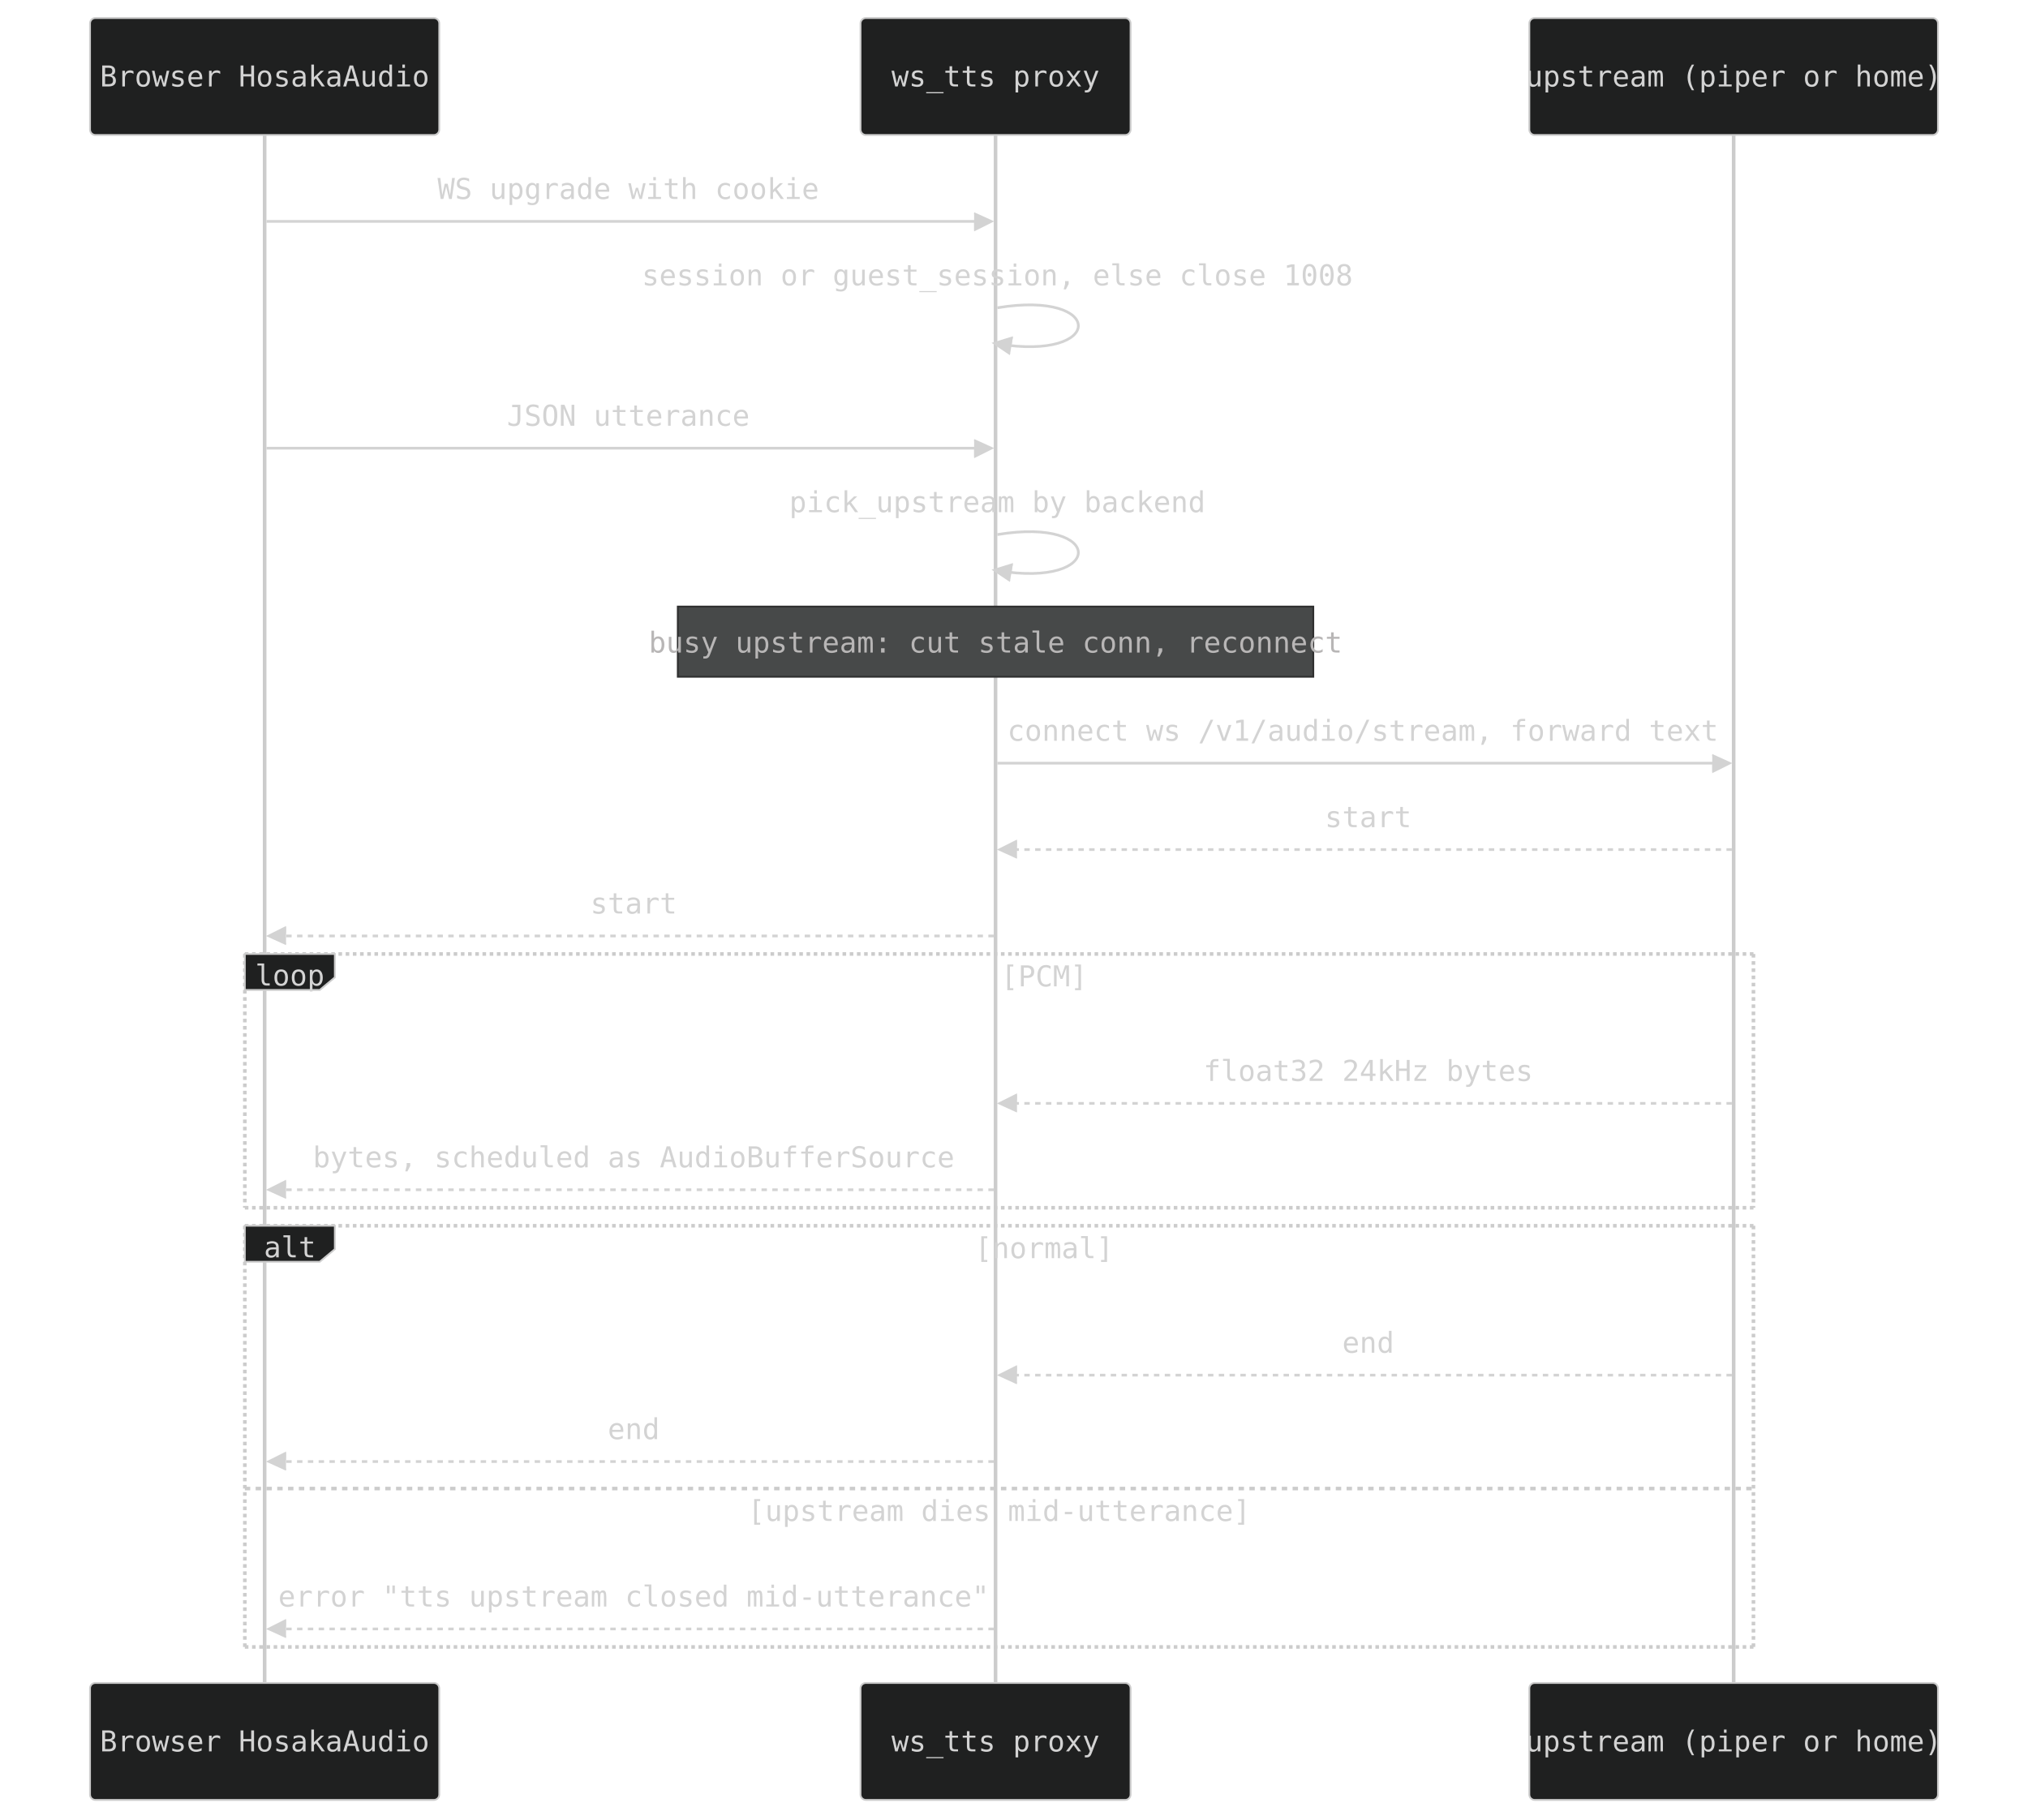
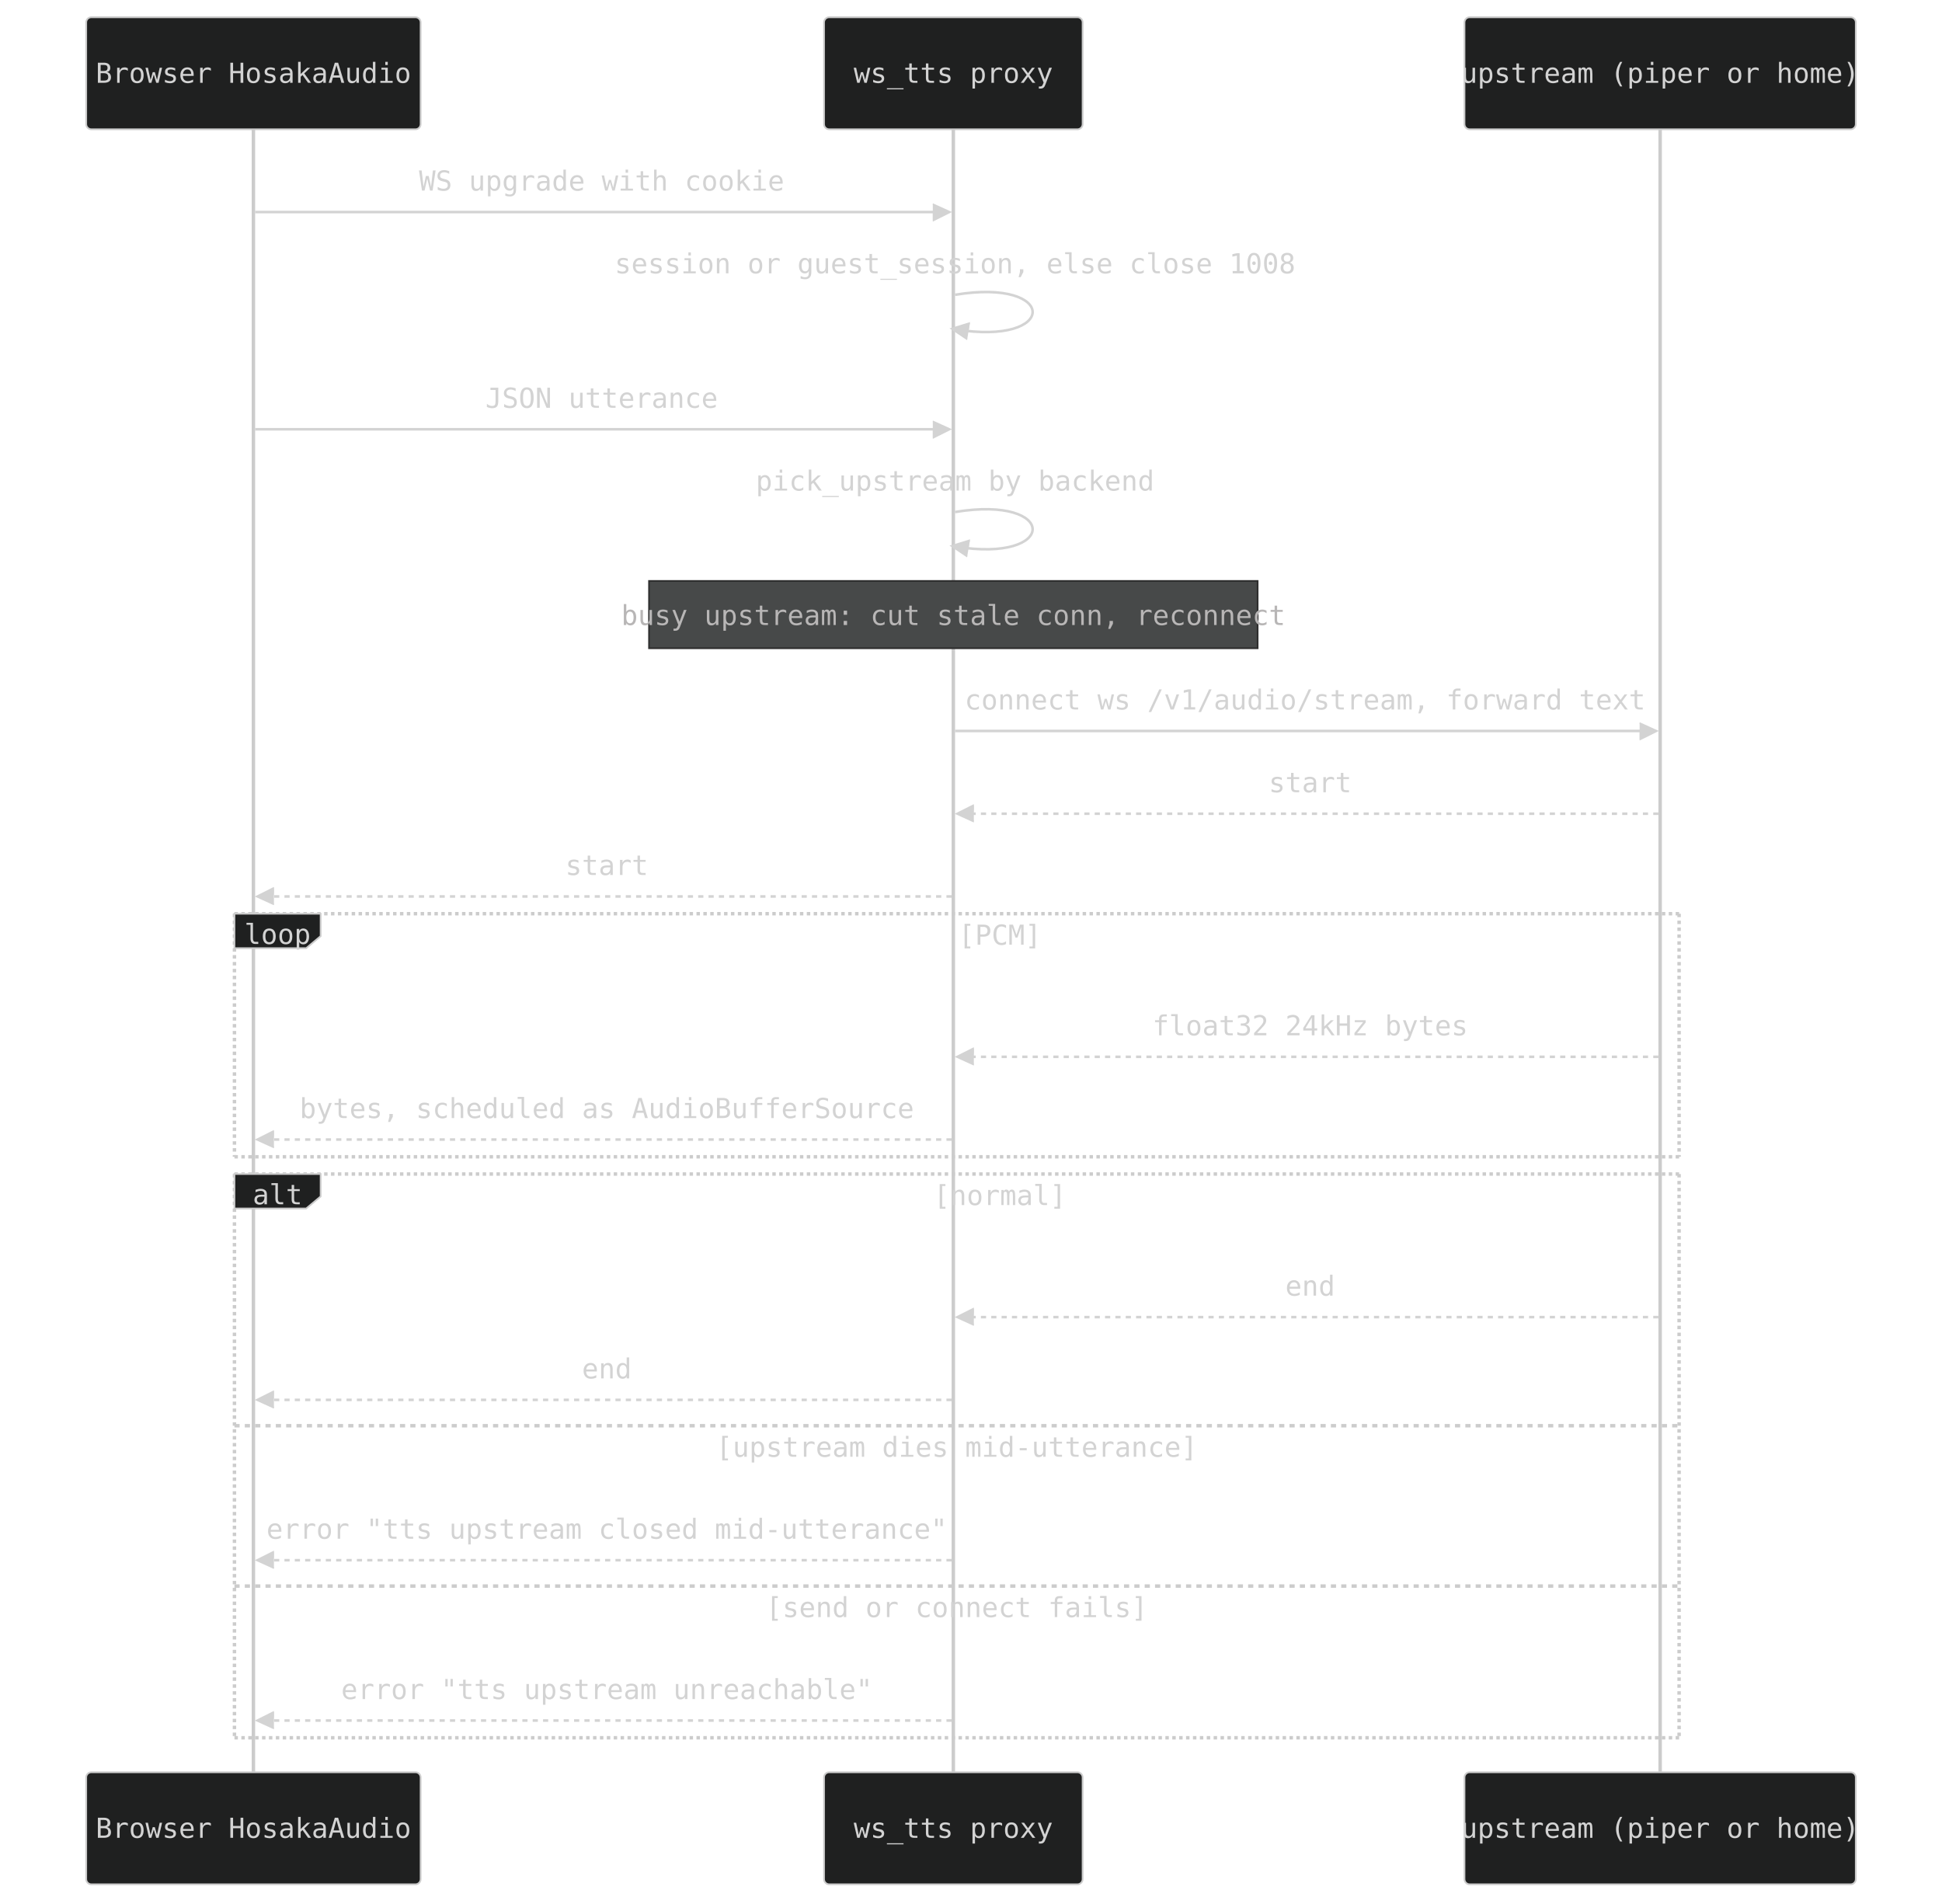
- <svg xmlns="http://www.w3.org/2000/svg" aria-roledescription="sequence" role="graphics-document document" viewBox="-50 -10 1126.5 1011" style="max-width: 1126.5px;" width="100%" id="m04utterance">
+ <svg xmlns="http://www.w3.org/2000/svg" aria-roledescription="sequence" role="graphics-document document" viewBox="-50 -10 1126.5 1104" style="max-width: 1126.5px;" width="100%" id="m04utterance">
  <g>
-     <rect class="actor actor-bottom" ry="3" rx="3" name="U" height="65" width="227" stroke="#666" fill="#eaeaea" y="925" x="799.5" />
-     <text style="text-anchor: middle; font-size: 16px; font-weight: 400;" class="actor actor-box" alignment-baseline="central" dominant-baseline="central" y="957.5" x="913">
+     <rect class="actor actor-bottom" ry="3" rx="3" name="U" height="65" width="227" stroke="#666" fill="#eaeaea" y="1018" x="799.5" />
+     <text style="text-anchor: middle; font-size: 16px; font-weight: 400;" class="actor actor-box" alignment-baseline="central" dominant-baseline="central" y="1050.5" x="913">
      <tspan dy="0" x="913">upstream (piper or home)</tspan>
    </text>
  </g>
  <g>
-     <rect class="actor actor-bottom" ry="3" rx="3" name="WS" height="65" width="150" stroke="#666" fill="#eaeaea" y="925" x="428" />
-     <text style="text-anchor: middle; font-size: 16px; font-weight: 400;" class="actor actor-box" alignment-baseline="central" dominant-baseline="central" y="957.5" x="503">
+     <rect class="actor actor-bottom" ry="3" rx="3" name="WS" height="65" width="150" stroke="#666" fill="#eaeaea" y="1018" x="428" />
+     <text style="text-anchor: middle; font-size: 16px; font-weight: 400;" class="actor actor-box" alignment-baseline="central" dominant-baseline="central" y="1050.5" x="503">
      <tspan dy="0" x="503">ws_tts proxy</tspan>
    </text>
  </g>
  <g>
-     <rect class="actor actor-bottom" ry="3" rx="3" name="B" height="65" width="194" stroke="#666" fill="#eaeaea" y="925" x="0" />
-     <text style="text-anchor: middle; font-size: 16px; font-weight: 400;" class="actor actor-box" alignment-baseline="central" dominant-baseline="central" y="957.5" x="97">
+     <rect class="actor actor-bottom" ry="3" rx="3" name="B" height="65" width="194" stroke="#666" fill="#eaeaea" y="1018" x="0" />
+     <text style="text-anchor: middle; font-size: 16px; font-weight: 400;" class="actor actor-box" alignment-baseline="central" dominant-baseline="central" y="1050.5" x="97">
      <tspan dy="0" x="97">Browser HosakaAudio</tspan>
    </text>
  </g>
  <g>
-     <line name="U" stroke="#999" stroke-width="0.5px" class="actor-line 200" y2="925" x2="913" y1="65" x1="913" id="actor10" />
+     <line name="U" stroke="#999" stroke-width="0.5px" class="actor-line 200" y2="1018" x2="913" y1="65" x1="913" id="actor10" />
    <g id="root-10">
      <rect class="actor actor-top" ry="3" rx="3" name="U" height="65" width="227" stroke="#666" fill="#eaeaea" y="0" x="799.5" />
      <text style="text-anchor: middle; font-size: 16px; font-weight: 400;" class="actor actor-box" alignment-baseline="central" dominant-baseline="central" y="32.5" x="913">
        <tspan dy="0" x="913">upstream (piper or home)</tspan>
      </text>
    </g>
  </g>
  <g>
-     <line name="WS" stroke="#999" stroke-width="0.5px" class="actor-line 200" y2="925" x2="503" y1="65" x1="503" id="actor9" />
+     <line name="WS" stroke="#999" stroke-width="0.5px" class="actor-line 200" y2="1018" x2="503" y1="65" x1="503" id="actor9" />
    <g id="root-9">
      <rect class="actor actor-top" ry="3" rx="3" name="WS" height="65" width="150" stroke="#666" fill="#eaeaea" y="0" x="428" />
      <text style="text-anchor: middle; font-size: 16px; font-weight: 400;" class="actor actor-box" alignment-baseline="central" dominant-baseline="central" y="32.5" x="503">
        <tspan dy="0" x="503">ws_tts proxy</tspan>
      </text>
    </g>
  </g>
  <g>
-     <line name="B" stroke="#999" stroke-width="0.5px" class="actor-line 200" y2="925" x2="97" y1="65" x1="97" id="actor8" />
+     <line name="B" stroke="#999" stroke-width="0.5px" class="actor-line 200" y2="1018" x2="97" y1="65" x1="97" id="actor8" />
    <g id="root-8">
      <rect class="actor actor-top" ry="3" rx="3" name="B" height="65" width="194" stroke="#666" fill="#eaeaea" y="0" x="0" />
      <text style="text-anchor: middle; font-size: 16px; font-weight: 400;" class="actor actor-box" alignment-baseline="central" dominant-baseline="central" y="32.5" x="97">
        <tspan dy="0" x="97">Browser HosakaAudio</tspan>
      </text>
    </g>
  </g>
  <style>#m04utterance{font-family:ui-monospace,Menlo,Consolas,monospace;font-size:14px;fill:#ccc;}#m04utterance .error-icon{fill:#a44141;}#m04utterance .error-text{fill:#ddd;stroke:#ddd;}#m04utterance .edge-thickness-normal{stroke-width:1px;}#m04utterance .edge-thickness-thick{stroke-width:3.5px;}#m04utterance .edge-pattern-solid{stroke-dasharray:0;}#m04utterance .edge-thickness-invisible{stroke-width:0;fill:none;}#m04utterance .edge-pattern-dashed{stroke-dasharray:3;}#m04utterance .edge-pattern-dotted{stroke-dasharray:2;}#m04utterance .marker{fill:lightgrey;stroke:lightgrey;}#m04utterance .marker.cross{stroke:lightgrey;}#m04utterance svg{font-family:ui-monospace,Menlo,Consolas,monospace;font-size:14px;}#m04utterance p{margin:0;}#m04utterance .actor{stroke:#ccc;fill:#1f2020;}#m04utterance text.actor&gt;tspan{fill:lightgrey;stroke:none;}#m04utterance .actor-line{stroke:#ccc;}#m04utterance .messageLine0{stroke-width:1.5;stroke-dasharray:none;stroke:lightgrey;}#m04utterance .messageLine1{stroke-width:1.5;stroke-dasharray:2,2;stroke:lightgrey;}#m04utterance #arrowhead path{fill:lightgrey;stroke:lightgrey;}#m04utterance .sequenceNumber{fill:black;}#m04utterance #sequencenumber{fill:lightgrey;}#m04utterance #crosshead path{fill:lightgrey;stroke:lightgrey;}#m04utterance .messageText{fill:lightgrey;stroke:none;}#m04utterance .labelBox{stroke:#ccc;fill:#1f2020;}#m04utterance .labelText,#m04utterance .labelText&gt;tspan{fill:lightgrey;stroke:none;}#m04utterance .loopText,#m04utterance .loopText&gt;tspan{fill:lightgrey;stroke:none;}#m04utterance .loopLine{stroke-width:2px;stroke-dasharray:2,2;stroke:#ccc;fill:#ccc;}#m04utterance .note{stroke:hsl(180, 0%, 18.353%);fill:hsl(180, 1.587%, 28.353%);}#m04utterance .noteText,#m04utterance .noteText&gt;tspan{fill:rgb(183.848, 181.552, 181.552);stroke:none;}#m04utterance .activation0{fill:hsl(180, 1.587%, 28.353%);stroke:#ccc;}#m04utterance .activation1{fill:hsl(180, 1.587%, 28.353%);stroke:#ccc;}#m04utterance .activation2{fill:hsl(180, 1.587%, 28.353%);stroke:#ccc;}#m04utterance .actorPopupMenu{position:absolute;}#m04utterance .actorPopupMenuPanel{position:absolute;fill:#1f2020;box-shadow:0px 8px 16px 0px rgba(0,0,0,0.2);filter:drop-shadow(3px 5px 2px rgb(0 0 0 / 0.4));}#m04utterance .actor-man line{stroke:#ccc;fill:#1f2020;}#m04utterance .actor-man circle,#m04utterance line{stroke:#ccc;fill:#1f2020;stroke-width:2px;}#m04utterance :root{--mermaid-font-family:"trebuchet ms",verdana,arial,sans-serif;}</style>
  <g />
  <defs>
    <symbol height="24" width="24" id="computer">
      <path d="M2 2v13h20v-13h-20zm18 11h-16v-9h16v9zm-10.228 6l.466-1h3.524l.467 1h-4.457zm14.228 3h-24l2-6h2.104l-1.33 4h18.45l-1.297-4h2.073l2 6zm-5-10h-14v-7h14v7z" transform="scale(.5)" />
    </symbol>
  </defs>
  <defs>
    <symbol clip-rule="evenodd" fill-rule="evenodd" id="database">
      <path d="M12.258.001l.256.004.255.005.253.008.251.01.249.012.247.015.246.016.242.019.241.02.239.023.236.024.233.027.231.028.229.031.225.032.223.034.22.036.217.038.214.04.211.041.208.043.205.045.201.046.198.048.194.05.191.051.187.053.183.054.18.056.175.057.172.059.168.06.163.061.16.063.155.064.15.066.074.033.073.033.071.034.07.034.069.035.068.035.067.035.066.035.064.036.064.036.062.036.06.036.06.037.058.037.058.037.055.038.055.038.053.038.052.038.051.039.05.039.048.039.047.039.045.04.044.04.043.04.041.04.04.041.039.041.037.041.036.041.034.041.033.042.032.042.03.042.029.042.027.042.026.043.024.043.023.043.021.043.02.043.018.044.017.043.015.044.013.044.012.044.011.045.009.044.007.045.006.045.004.045.002.045.001.045v17l-.001.045-.002.045-.004.045-.006.045-.007.045-.009.044-.011.045-.012.044-.013.044-.015.044-.017.043-.018.044-.02.043-.021.043-.023.043-.024.043-.026.043-.027.042-.029.042-.03.042-.032.042-.033.042-.034.041-.036.041-.037.041-.039.041-.04.041-.041.04-.043.04-.044.04-.045.04-.047.039-.048.039-.05.039-.051.039-.052.038-.053.038-.055.038-.055.038-.058.037-.058.037-.06.037-.06.036-.062.036-.064.036-.064.036-.066.035-.067.035-.068.035-.069.035-.07.034-.071.034-.073.033-.074.033-.15.066-.155.064-.16.063-.163.061-.168.06-.172.059-.175.057-.18.056-.183.054-.187.053-.191.051-.194.05-.198.048-.201.046-.205.045-.208.043-.211.041-.214.04-.217.038-.22.036-.223.034-.225.032-.229.031-.231.028-.233.027-.236.024-.239.023-.241.02-.242.019-.246.016-.247.015-.249.012-.251.01-.253.008-.255.005-.256.004-.258.001-.258-.001-.256-.004-.255-.005-.253-.008-.251-.01-.249-.012-.247-.015-.245-.016-.243-.019-.241-.02-.238-.023-.236-.024-.234-.027-.231-.028-.228-.031-.226-.032-.223-.034-.22-.036-.217-.038-.214-.04-.211-.041-.208-.043-.204-.045-.201-.046-.198-.048-.195-.05-.19-.051-.187-.053-.184-.054-.179-.056-.176-.057-.172-.059-.167-.06-.164-.061-.159-.063-.155-.064-.151-.066-.074-.033-.072-.033-.072-.034-.07-.034-.069-.035-.068-.035-.067-.035-.066-.035-.064-.036-.063-.036-.062-.036-.061-.036-.06-.037-.058-.037-.057-.037-.056-.038-.055-.038-.053-.038-.052-.038-.051-.039-.049-.039-.049-.039-.046-.039-.046-.04-.044-.04-.043-.04-.041-.04-.04-.041-.039-.041-.037-.041-.036-.041-.034-.041-.033-.042-.032-.042-.03-.042-.029-.042-.027-.042-.026-.043-.024-.043-.023-.043-.021-.043-.02-.043-.018-.044-.017-.043-.015-.044-.013-.044-.012-.044-.011-.045-.009-.044-.007-.045-.006-.045-.004-.045-.002-.045-.001-.045v-17l.001-.045.002-.045.004-.045.006-.045.007-.045.009-.044.011-.045.012-.044.013-.044.015-.044.017-.043.018-.044.02-.043.021-.043.023-.043.024-.043.026-.043.027-.042.029-.042.03-.042.032-.042.033-.042.034-.041.036-.041.037-.041.039-.041.04-.041.041-.04.043-.04.044-.04.046-.04.046-.039.049-.039.049-.039.051-.039.052-.038.053-.038.055-.038.056-.038.057-.037.058-.037.06-.037.061-.036.062-.036.063-.036.064-.036.066-.035.067-.035.068-.035.069-.035.07-.034.072-.034.072-.033.074-.033.151-.066.155-.064.159-.063.164-.061.167-.06.172-.059.176-.057.179-.056.184-.054.187-.053.19-.051.195-.05.198-.048.201-.046.204-.045.208-.043.211-.041.214-.04.217-.038.22-.036.223-.034.226-.032.228-.031.231-.028.234-.027.236-.024.238-.023.241-.02.243-.019.245-.016.247-.015.249-.012.251-.01.253-.008.255-.005.256-.004.258-.001.258.001zm-9.258 20.499v.01l.001.021.003.021.004.022.005.021.006.022.007.022.009.023.01.022.011.023.012.023.013.023.015.023.016.024.017.023.018.024.019.024.021.024.022.025.023.024.024.025.052.049.056.05.061.051.066.051.07.051.075.051.079.052.084.052.088.052.092.052.097.052.102.051.105.052.11.052.114.051.119.051.123.051.127.05.131.05.135.05.139.048.144.049.147.047.152.047.155.047.16.045.163.045.167.043.171.043.176.041.178.041.183.039.187.039.19.037.194.035.197.035.202.033.204.031.209.03.212.029.216.027.219.025.222.024.226.021.23.02.233.018.236.016.24.015.243.012.246.01.249.008.253.005.256.004.259.001.26-.001.257-.004.254-.005.25-.008.247-.011.244-.012.241-.014.237-.016.233-.018.231-.021.226-.021.224-.024.22-.026.216-.027.212-.028.21-.031.205-.031.202-.034.198-.034.194-.036.191-.037.187-.039.183-.04.179-.04.175-.042.172-.043.168-.044.163-.045.16-.046.155-.046.152-.047.148-.048.143-.049.139-.049.136-.05.131-.05.126-.05.123-.051.118-.052.114-.051.11-.052.106-.052.101-.052.096-.052.092-.052.088-.053.083-.051.079-.052.074-.052.07-.051.065-.051.06-.051.056-.05.051-.05.023-.024.023-.025.021-.024.02-.024.019-.024.018-.024.017-.024.015-.023.014-.024.013-.023.012-.023.01-.023.01-.022.008-.022.006-.022.006-.022.004-.022.004-.021.001-.021.001-.021v-4.127l-.077.055-.08.053-.083.054-.085.053-.087.052-.09.052-.093.051-.095.05-.097.05-.1.049-.102.049-.105.048-.106.047-.109.047-.111.046-.114.045-.115.045-.118.044-.12.043-.122.042-.124.042-.126.041-.128.04-.13.04-.132.038-.134.038-.135.037-.138.037-.139.035-.142.035-.143.034-.144.033-.147.032-.148.031-.15.03-.151.03-.153.029-.154.027-.156.027-.158.026-.159.025-.161.024-.162.023-.163.022-.165.021-.166.02-.167.019-.169.018-.169.017-.171.016-.173.015-.173.014-.175.013-.175.012-.177.011-.178.01-.179.008-.179.008-.181.006-.182.005-.182.004-.184.003-.184.002h-.37l-.184-.002-.184-.003-.182-.004-.182-.005-.181-.006-.179-.008-.179-.008-.178-.01-.176-.011-.176-.012-.175-.013-.173-.014-.172-.015-.171-.016-.17-.017-.169-.018-.167-.019-.166-.02-.165-.021-.163-.022-.162-.023-.161-.024-.159-.025-.157-.026-.156-.027-.155-.027-.153-.029-.151-.03-.15-.03-.148-.031-.146-.032-.145-.033-.143-.034-.141-.035-.14-.035-.137-.037-.136-.037-.134-.038-.132-.038-.13-.04-.128-.04-.126-.041-.124-.042-.122-.042-.12-.044-.117-.043-.116-.045-.113-.045-.112-.046-.109-.047-.106-.047-.105-.048-.102-.049-.1-.049-.097-.05-.095-.05-.093-.052-.09-.051-.087-.052-.085-.053-.083-.054-.08-.054-.077-.054v4.127zm0-5.654v.011l.001.021.003.021.004.021.005.022.006.022.007.022.009.022.01.022.011.023.012.023.013.023.015.024.016.023.017.024.018.024.019.024.021.024.022.024.023.025.024.024.052.05.056.05.061.05.066.051.07.051.075.052.079.051.084.052.088.052.092.052.097.052.102.052.105.052.11.051.114.051.119.052.123.05.127.051.131.05.135.049.139.049.144.048.147.048.152.047.155.046.16.045.163.045.167.044.171.042.176.042.178.04.183.04.187.038.19.037.194.036.197.034.202.033.204.032.209.03.212.028.216.027.219.025.222.024.226.022.23.02.233.018.236.016.24.014.243.012.246.01.249.008.253.006.256.003.259.001.26-.001.257-.003.254-.006.25-.008.247-.01.244-.012.241-.015.237-.016.233-.018.231-.02.226-.022.224-.024.22-.025.216-.027.212-.029.21-.03.205-.032.202-.033.198-.035.194-.036.191-.037.187-.039.183-.039.179-.041.175-.042.172-.043.168-.044.163-.045.16-.045.155-.047.152-.047.148-.048.143-.048.139-.05.136-.049.131-.05.126-.051.123-.051.118-.051.114-.052.11-.052.106-.052.101-.052.096-.052.092-.052.088-.052.083-.052.079-.052.074-.051.07-.052.065-.051.06-.05.056-.051.051-.049.023-.025.023-.024.021-.025.02-.024.019-.024.018-.024.017-.024.015-.023.014-.023.013-.024.012-.022.01-.023.01-.023.008-.022.006-.022.006-.022.004-.021.004-.022.001-.021.001-.021v-4.139l-.077.054-.08.054-.083.054-.085.052-.087.053-.09.051-.093.051-.095.051-.097.05-.1.049-.102.049-.105.048-.106.047-.109.047-.111.046-.114.045-.115.044-.118.044-.12.044-.122.042-.124.042-.126.041-.128.04-.13.039-.132.039-.134.038-.135.037-.138.036-.139.036-.142.035-.143.033-.144.033-.147.033-.148.031-.15.03-.151.03-.153.028-.154.028-.156.027-.158.026-.159.025-.161.024-.162.023-.163.022-.165.021-.166.02-.167.019-.169.018-.169.017-.171.016-.173.015-.173.014-.175.013-.175.012-.177.011-.178.009-.179.009-.179.007-.181.007-.182.005-.182.004-.184.003-.184.002h-.37l-.184-.002-.184-.003-.182-.004-.182-.005-.181-.007-.179-.007-.179-.009-.178-.009-.176-.011-.176-.012-.175-.013-.173-.014-.172-.015-.171-.016-.17-.017-.169-.018-.167-.019-.166-.02-.165-.021-.163-.022-.162-.023-.161-.024-.159-.025-.157-.026-.156-.027-.155-.028-.153-.028-.151-.03-.15-.03-.148-.031-.146-.033-.145-.033-.143-.033-.141-.035-.14-.036-.137-.036-.136-.037-.134-.038-.132-.039-.13-.039-.128-.04-.126-.041-.124-.042-.122-.043-.12-.043-.117-.044-.116-.044-.113-.046-.112-.046-.109-.046-.106-.047-.105-.048-.102-.049-.1-.049-.097-.05-.095-.051-.093-.051-.09-.051-.087-.053-.085-.052-.083-.054-.08-.054-.077-.054v4.139zm0-5.666v.011l.001.02.003.022.004.021.005.022.006.021.007.022.009.023.01.022.011.023.012.023.013.023.015.023.016.024.017.024.018.023.019.024.021.025.022.024.023.024.024.025.052.05.056.05.061.05.066.051.07.051.075.052.079.051.084.052.088.052.092.052.097.052.102.052.105.051.11.052.114.051.119.051.123.051.127.05.131.05.135.05.139.049.144.048.147.048.152.047.155.046.16.045.163.045.167.043.171.043.176.042.178.04.183.04.187.038.19.037.194.036.197.034.202.033.204.032.209.03.212.028.216.027.219.025.222.024.226.021.23.02.233.018.236.017.24.014.243.012.246.01.249.008.253.006.256.003.259.001.26-.001.257-.003.254-.006.25-.008.247-.01.244-.013.241-.014.237-.016.233-.018.231-.02.226-.022.224-.024.22-.025.216-.027.212-.029.21-.03.205-.032.202-.033.198-.035.194-.036.191-.037.187-.039.183-.039.179-.041.175-.042.172-.043.168-.044.163-.045.16-.045.155-.047.152-.047.148-.048.143-.049.139-.049.136-.049.131-.051.126-.05.123-.051.118-.052.114-.051.11-.052.106-.052.101-.052.096-.052.092-.052.088-.052.083-.052.079-.052.074-.052.07-.051.065-.051.06-.051.056-.05.051-.049.023-.025.023-.025.021-.024.02-.024.019-.024.018-.024.017-.024.015-.023.014-.024.013-.023.012-.023.01-.022.01-.023.008-.022.006-.022.006-.022.004-.022.004-.021.001-.021.001-.021v-4.153l-.077.054-.08.054-.083.053-.085.053-.087.053-.09.051-.093.051-.095.051-.097.05-.1.049-.102.048-.105.048-.106.048-.109.046-.111.046-.114.046-.115.044-.118.044-.12.043-.122.043-.124.042-.126.041-.128.04-.13.039-.132.039-.134.038-.135.037-.138.036-.139.036-.142.034-.143.034-.144.033-.147.032-.148.032-.15.03-.151.03-.153.028-.154.028-.156.027-.158.026-.159.024-.161.024-.162.023-.163.023-.165.021-.166.02-.167.019-.169.018-.169.017-.171.016-.173.015-.173.014-.175.013-.175.012-.177.01-.178.01-.179.009-.179.007-.181.006-.182.006-.182.004-.184.003-.184.001-.185.001-.185-.001-.184-.001-.184-.003-.182-.004-.182-.006-.181-.006-.179-.007-.179-.009-.178-.01-.176-.01-.176-.012-.175-.013-.173-.014-.172-.015-.171-.016-.17-.017-.169-.018-.167-.019-.166-.02-.165-.021-.163-.023-.162-.023-.161-.024-.159-.024-.157-.026-.156-.027-.155-.028-.153-.028-.151-.03-.15-.03-.148-.032-.146-.032-.145-.033-.143-.034-.141-.034-.14-.036-.137-.036-.136-.037-.134-.038-.132-.039-.13-.039-.128-.041-.126-.041-.124-.041-.122-.043-.12-.043-.117-.044-.116-.044-.113-.046-.112-.046-.109-.046-.106-.048-.105-.048-.102-.048-.1-.05-.097-.049-.095-.051-.093-.051-.09-.052-.087-.052-.085-.053-.083-.053-.08-.054-.077-.054v4.153zm8.74-8.179l-.257.004-.254.005-.25.008-.247.011-.244.012-.241.014-.237.016-.233.018-.231.021-.226.022-.224.023-.22.026-.216.027-.212.028-.21.031-.205.032-.202.033-.198.034-.194.036-.191.038-.187.038-.183.04-.179.041-.175.042-.172.043-.168.043-.163.045-.16.046-.155.046-.152.048-.148.048-.143.048-.139.049-.136.05-.131.05-.126.051-.123.051-.118.051-.114.052-.11.052-.106.052-.101.052-.096.052-.092.052-.088.052-.083.052-.079.052-.074.051-.07.052-.065.051-.06.05-.056.05-.051.05-.023.025-.023.024-.021.024-.02.025-.019.024-.018.024-.017.023-.015.024-.014.023-.013.023-.012.023-.01.023-.01.022-.008.022-.006.023-.006.021-.004.022-.004.021-.001.021-.001.021.001.021.001.021.004.021.004.022.006.021.006.023.008.022.01.022.01.023.012.023.013.023.014.023.015.024.017.023.018.024.019.024.02.025.021.024.023.024.023.025.051.05.056.05.06.05.065.051.07.052.074.051.079.052.083.052.088.052.092.052.096.052.101.052.106.052.11.052.114.052.118.051.123.051.126.051.131.05.136.05.139.049.143.048.148.048.152.048.155.046.16.046.163.045.168.043.172.043.175.042.179.041.183.04.187.038.191.038.194.036.198.034.202.033.205.032.21.031.212.028.216.027.22.026.224.023.226.022.231.021.233.018.237.016.241.014.244.012.247.011.25.008.254.005.257.004.26.001.26-.001.257-.004.254-.005.25-.008.247-.011.244-.012.241-.014.237-.016.233-.018.231-.021.226-.022.224-.023.22-.026.216-.027.212-.028.21-.031.205-.032.202-.033.198-.034.194-.036.191-.038.187-.038.183-.04.179-.041.175-.042.172-.043.168-.043.163-.045.16-.046.155-.046.152-.048.148-.048.143-.048.139-.049.136-.05.131-.05.126-.051.123-.051.118-.051.114-.052.11-.052.106-.052.101-.052.096-.052.092-.052.088-.052.083-.052.079-.052.074-.051.07-.052.065-.051.06-.05.056-.05.051-.05.023-.025.023-.024.021-.024.02-.025.019-.024.018-.024.017-.023.015-.024.014-.023.013-.023.012-.023.01-.023.01-.022.008-.022.006-.023.006-.021.004-.022.004-.021.001-.021.001-.021-.001-.021-.001-.021-.004-.021-.004-.022-.006-.021-.006-.023-.008-.022-.01-.022-.01-.023-.012-.023-.013-.023-.014-.023-.015-.024-.017-.023-.018-.024-.019-.024-.02-.025-.021-.024-.023-.024-.023-.025-.051-.05-.056-.05-.06-.05-.065-.051-.07-.052-.074-.051-.079-.052-.083-.052-.088-.052-.092-.052-.096-.052-.101-.052-.106-.052-.11-.052-.114-.052-.118-.051-.123-.051-.126-.051-.131-.05-.136-.05-.139-.049-.143-.048-.148-.048-.152-.048-.155-.046-.16-.046-.163-.045-.168-.043-.172-.043-.175-.042-.179-.041-.183-.04-.187-.038-.191-.038-.194-.036-.198-.034-.202-.033-.205-.032-.21-.031-.212-.028-.216-.027-.22-.026-.224-.023-.226-.022-.231-.021-.233-.018-.237-.016-.241-.014-.244-.012-.247-.011-.25-.008-.254-.005-.257-.004-.26-.001-.26.001z" transform="scale(.5)" />
    </symbol>
  </defs>
  <defs>
    <symbol height="24" width="24" id="clock">
      <path d="M12 2c5.514 0 10 4.486 10 10s-4.486 10-10 10-10-4.486-10-10 4.486-10 10-10zm0-2c-6.627 0-12 5.373-12 12s5.373 12 12 12 12-5.373 12-12-5.373-12-12-12zm5.848 12.459c.202.038.202.333.001.372-1.907.361-6.045 1.111-6.547 1.111-.719 0-1.301-.582-1.301-1.301 0-.512.77-5.447 1.125-7.445.034-.192.312-.181.343.014l.985 6.238 5.394 1.011z" transform="scale(.5)" />
    </symbol>
  </defs>
  <defs>
    <marker orient="auto-start-reverse" markerHeight="12" markerWidth="12" markerUnits="userSpaceOnUse" refY="5" refX="7.9" id="arrowhead">
      <path d="M -1 0 L 10 5 L 0 10 z" />
    </marker>
  </defs>
  <defs>
    <marker refY="4.5" refX="4" orient="auto" markerHeight="8" markerWidth="15" id="crosshead">
      <path style="stroke-dasharray: 0, 0;" d="M 1,2 L 6,7 M 6,2 L 1,7" stroke-width="1pt" stroke="#000000" fill="none" />
    </marker>
  </defs>
  <defs>
    <marker orient="auto" markerHeight="28" markerWidth="20" refY="7" refX="15.5" id="filled-head">
      <path d="M 18,7 L9,13 L14,7 L9,1 Z" />
    </marker>
  </defs>
  <defs>
    <marker orient="auto" markerHeight="40" markerWidth="60" refY="15" refX="15" id="sequencenumber">
      <circle r="6" cy="15" cx="15" />
    </marker>
  </defs>
  <g>
    <rect class="note" height="39" width="353" stroke="#666" fill="#EDF2AE" y="327" x="326.5" />
    <text style="font-size: 16px; font-weight: 400;" dy="1em" class="noteText" alignment-baseline="middle" dominant-baseline="middle" text-anchor="middle" y="332" x="503">
      <tspan x="503">busy upstream: cut stale conn, reconnect</tspan>
    </text>
  </g>
  <g>
    <line class="loopLine" y2="520" x2="924" y1="520" x1="86" />
    <line class="loopLine" y2="661" x2="924" y1="520" x1="924" />
    <line class="loopLine" y2="661" x2="924" y1="661" x1="86" />
    <line class="loopLine" y2="661" x2="86" y1="520" x1="86" />
    <polygon class="labelBox" points="86,520 136,520 136,533 127.6,540 86,540" />
    <text style="font-size: 16px; font-weight: 400;" class="labelText" alignment-baseline="middle" dominant-baseline="middle" text-anchor="middle" y="533" x="111">loop</text>
    <text style="font-size: 16px; font-weight: 400;" class="loopText" text-anchor="middle" y="538" x="530">
      <tspan x="530">[PCM]</tspan>
    </text>
  </g>
  <g>
    <line class="loopLine" y2="671" x2="924" y1="671" x1="86" />
-     <line class="loopLine" y2="905" x2="924" y1="671" x1="924" />
-     <line class="loopLine" y2="905" x2="924" y1="905" x1="86" />
-     <line class="loopLine" y2="905" x2="86" y1="671" x1="86" />
+     <line class="loopLine" y2="998" x2="924" y1="671" x1="924" />
+     <line class="loopLine" y2="998" x2="924" y1="998" x1="86" />
+     <line class="loopLine" y2="998" x2="86" y1="671" x1="86" />
    <line style="stroke-dasharray: 3, 3;" class="loopLine" y2="817" x2="924" y1="817" x1="86" />
+     <line style="stroke-dasharray: 3, 3;" class="loopLine" y2="910" x2="924" y1="910" x1="86" />
    <polygon class="labelBox" points="86,671 136,671 136,684 127.6,691 86,691" />
    <text style="font-size: 16px; font-weight: 400;" class="labelText" alignment-baseline="middle" dominant-baseline="middle" text-anchor="middle" y="684" x="111">alt</text>
    <text style="font-size: 16px; font-weight: 400;" class="loopText" text-anchor="middle" y="689" x="530">
      <tspan x="530">[normal]</tspan>
    </text>
    <text style="font-size: 16px; font-weight: 400;" class="loopText" text-anchor="middle" y="835" x="505">[upstream dies mid-utterance]</text>
+     <text style="font-size: 16px; font-weight: 400;" class="loopText" text-anchor="middle" y="928" x="505">[send or connect fails]</text>
  </g>
  <text style="font-size: 16px; font-weight: 400;" dy="1em" class="messageText" alignment-baseline="middle" dominant-baseline="middle" text-anchor="middle" y="80" x="299">WS upgrade with cookie</text>
  <line style="fill: none;" marker-end="url(#arrowhead)" stroke="none" stroke-width="2" class="messageLine0" y2="113" x2="499" y1="113" x1="98" />
  <text style="font-size: 16px; font-weight: 400;" dy="1em" class="messageText" alignment-baseline="middle" dominant-baseline="middle" text-anchor="middle" y="128" x="504">session or guest_session, else close 1008</text>
  <path style="fill: none;" marker-end="url(#arrowhead)" stroke="none" stroke-width="2" class="messageLine0" d="M 504,161 C 564,151 564,191 504,181" />
  <text style="font-size: 16px; font-weight: 400;" dy="1em" class="messageText" alignment-baseline="middle" dominant-baseline="middle" text-anchor="middle" y="206" x="299">JSON utterance</text>
  <line style="fill: none;" marker-end="url(#arrowhead)" stroke="none" stroke-width="2" class="messageLine0" y2="239" x2="499" y1="239" x1="98" />
  <text style="font-size: 16px; font-weight: 400;" dy="1em" class="messageText" alignment-baseline="middle" dominant-baseline="middle" text-anchor="middle" y="254" x="504">pick_upstream by backend</text>
  <path style="fill: none;" marker-end="url(#arrowhead)" stroke="none" stroke-width="2" class="messageLine0" d="M 504,287 C 564,277 564,317 504,307" />
  <text style="font-size: 16px; font-weight: 400;" dy="1em" class="messageText" alignment-baseline="middle" dominant-baseline="middle" text-anchor="middle" y="381" x="707">connect ws /v1/audio/stream, forward text</text>
  <line style="fill: none;" marker-end="url(#arrowhead)" stroke="none" stroke-width="2" class="messageLine0" y2="414" x2="909" y1="414" x1="504" />
  <text style="font-size: 16px; font-weight: 400;" dy="1em" class="messageText" alignment-baseline="middle" dominant-baseline="middle" text-anchor="middle" y="429" x="710">start</text>
  <line style="stroke-dasharray: 3, 3; fill: none;" marker-end="url(#arrowhead)" stroke="none" stroke-width="2" class="messageLine1" y2="462" x2="507" y1="462" x1="912" />
  <text style="font-size: 16px; font-weight: 400;" dy="1em" class="messageText" alignment-baseline="middle" dominant-baseline="middle" text-anchor="middle" y="477" x="302">start</text>
  <line style="stroke-dasharray: 3, 3; fill: none;" marker-end="url(#arrowhead)" stroke="none" stroke-width="2" class="messageLine1" y2="510" x2="101" y1="510" x1="502" />
  <text style="font-size: 16px; font-weight: 400;" dy="1em" class="messageText" alignment-baseline="middle" dominant-baseline="middle" text-anchor="middle" y="570" x="710">float32 24kHz bytes</text>
  <line style="stroke-dasharray: 3, 3; fill: none;" marker-end="url(#arrowhead)" stroke="none" stroke-width="2" class="messageLine1" y2="603" x2="507" y1="603" x1="912" />
  <text style="font-size: 16px; font-weight: 400;" dy="1em" class="messageText" alignment-baseline="middle" dominant-baseline="middle" text-anchor="middle" y="618" x="302">bytes, scheduled as AudioBufferSource</text>
  <line style="stroke-dasharray: 3, 3; fill: none;" marker-end="url(#arrowhead)" stroke="none" stroke-width="2" class="messageLine1" y2="651" x2="101" y1="651" x1="502" />
  <text style="font-size: 16px; font-weight: 400;" dy="1em" class="messageText" alignment-baseline="middle" dominant-baseline="middle" text-anchor="middle" y="721" x="710">end</text>
  <line style="stroke-dasharray: 3, 3; fill: none;" marker-end="url(#arrowhead)" stroke="none" stroke-width="2" class="messageLine1" y2="754" x2="507" y1="754" x1="912" />
  <text style="font-size: 16px; font-weight: 400;" dy="1em" class="messageText" alignment-baseline="middle" dominant-baseline="middle" text-anchor="middle" y="769" x="302">end</text>
  <line style="stroke-dasharray: 3, 3; fill: none;" marker-end="url(#arrowhead)" stroke="none" stroke-width="2" class="messageLine1" y2="802" x2="101" y1="802" x1="502" />
  <text style="font-size: 16px; font-weight: 400;" dy="1em" class="messageText" alignment-baseline="middle" dominant-baseline="middle" text-anchor="middle" y="862" x="302">error "tts upstream closed mid-utterance"</text>
  <line style="stroke-dasharray: 3, 3; fill: none;" marker-end="url(#arrowhead)" stroke="none" stroke-width="2" class="messageLine1" y2="895" x2="101" y1="895" x1="502" />
+   <text style="font-size: 16px; font-weight: 400;" dy="1em" class="messageText" alignment-baseline="middle" dominant-baseline="middle" text-anchor="middle" y="955" x="302">error "tts upstream unreachable"</text>
+   <line style="stroke-dasharray: 3, 3; fill: none;" marker-end="url(#arrowhead)" stroke="none" stroke-width="2" class="messageLine1" y2="988" x2="101" y1="988" x1="502" />
</svg>
